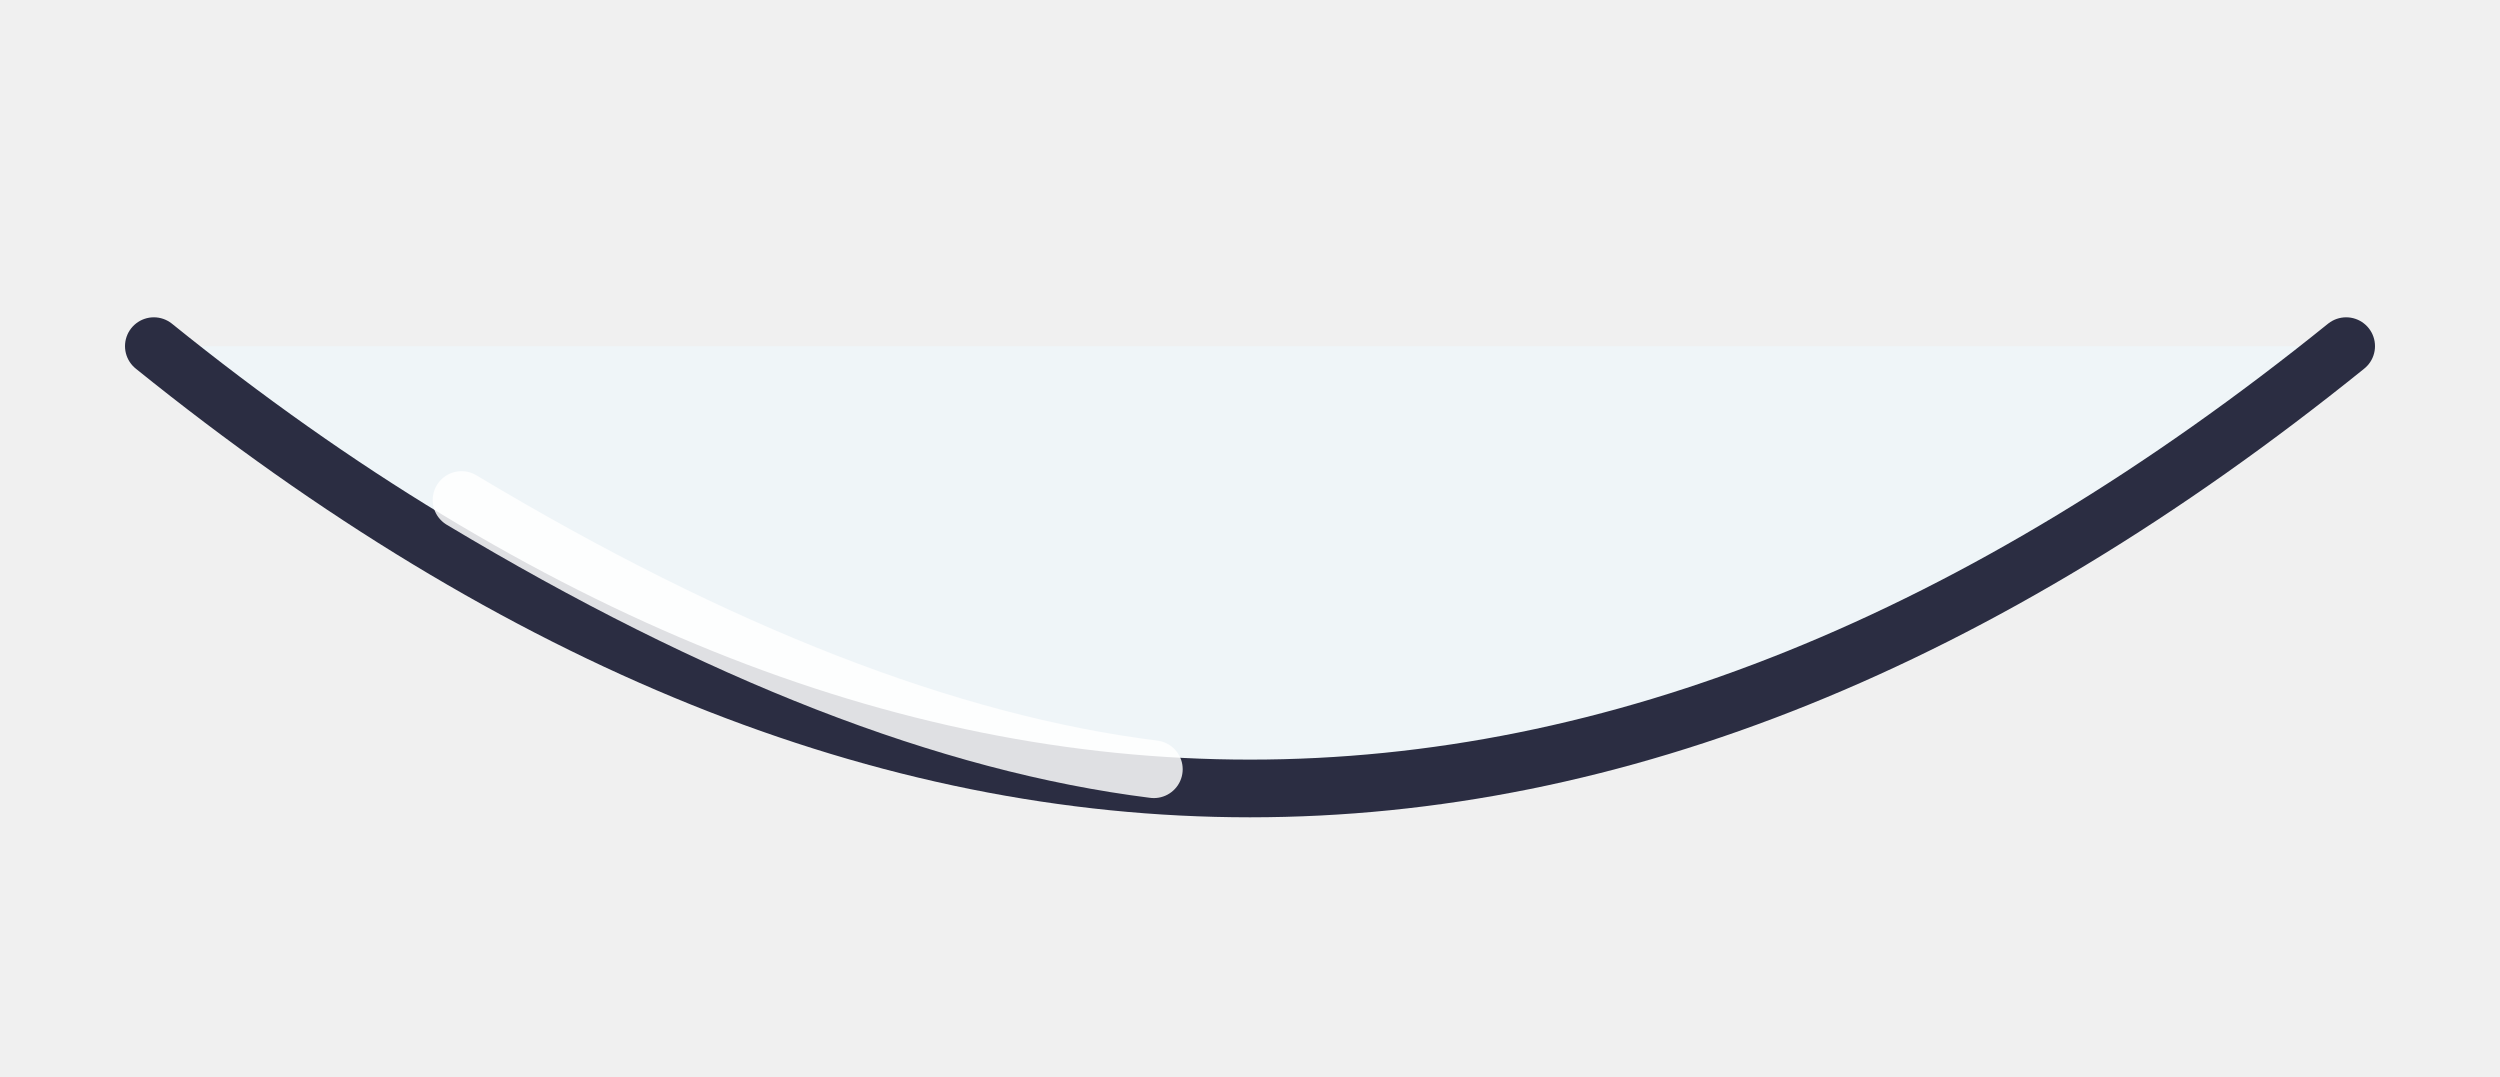
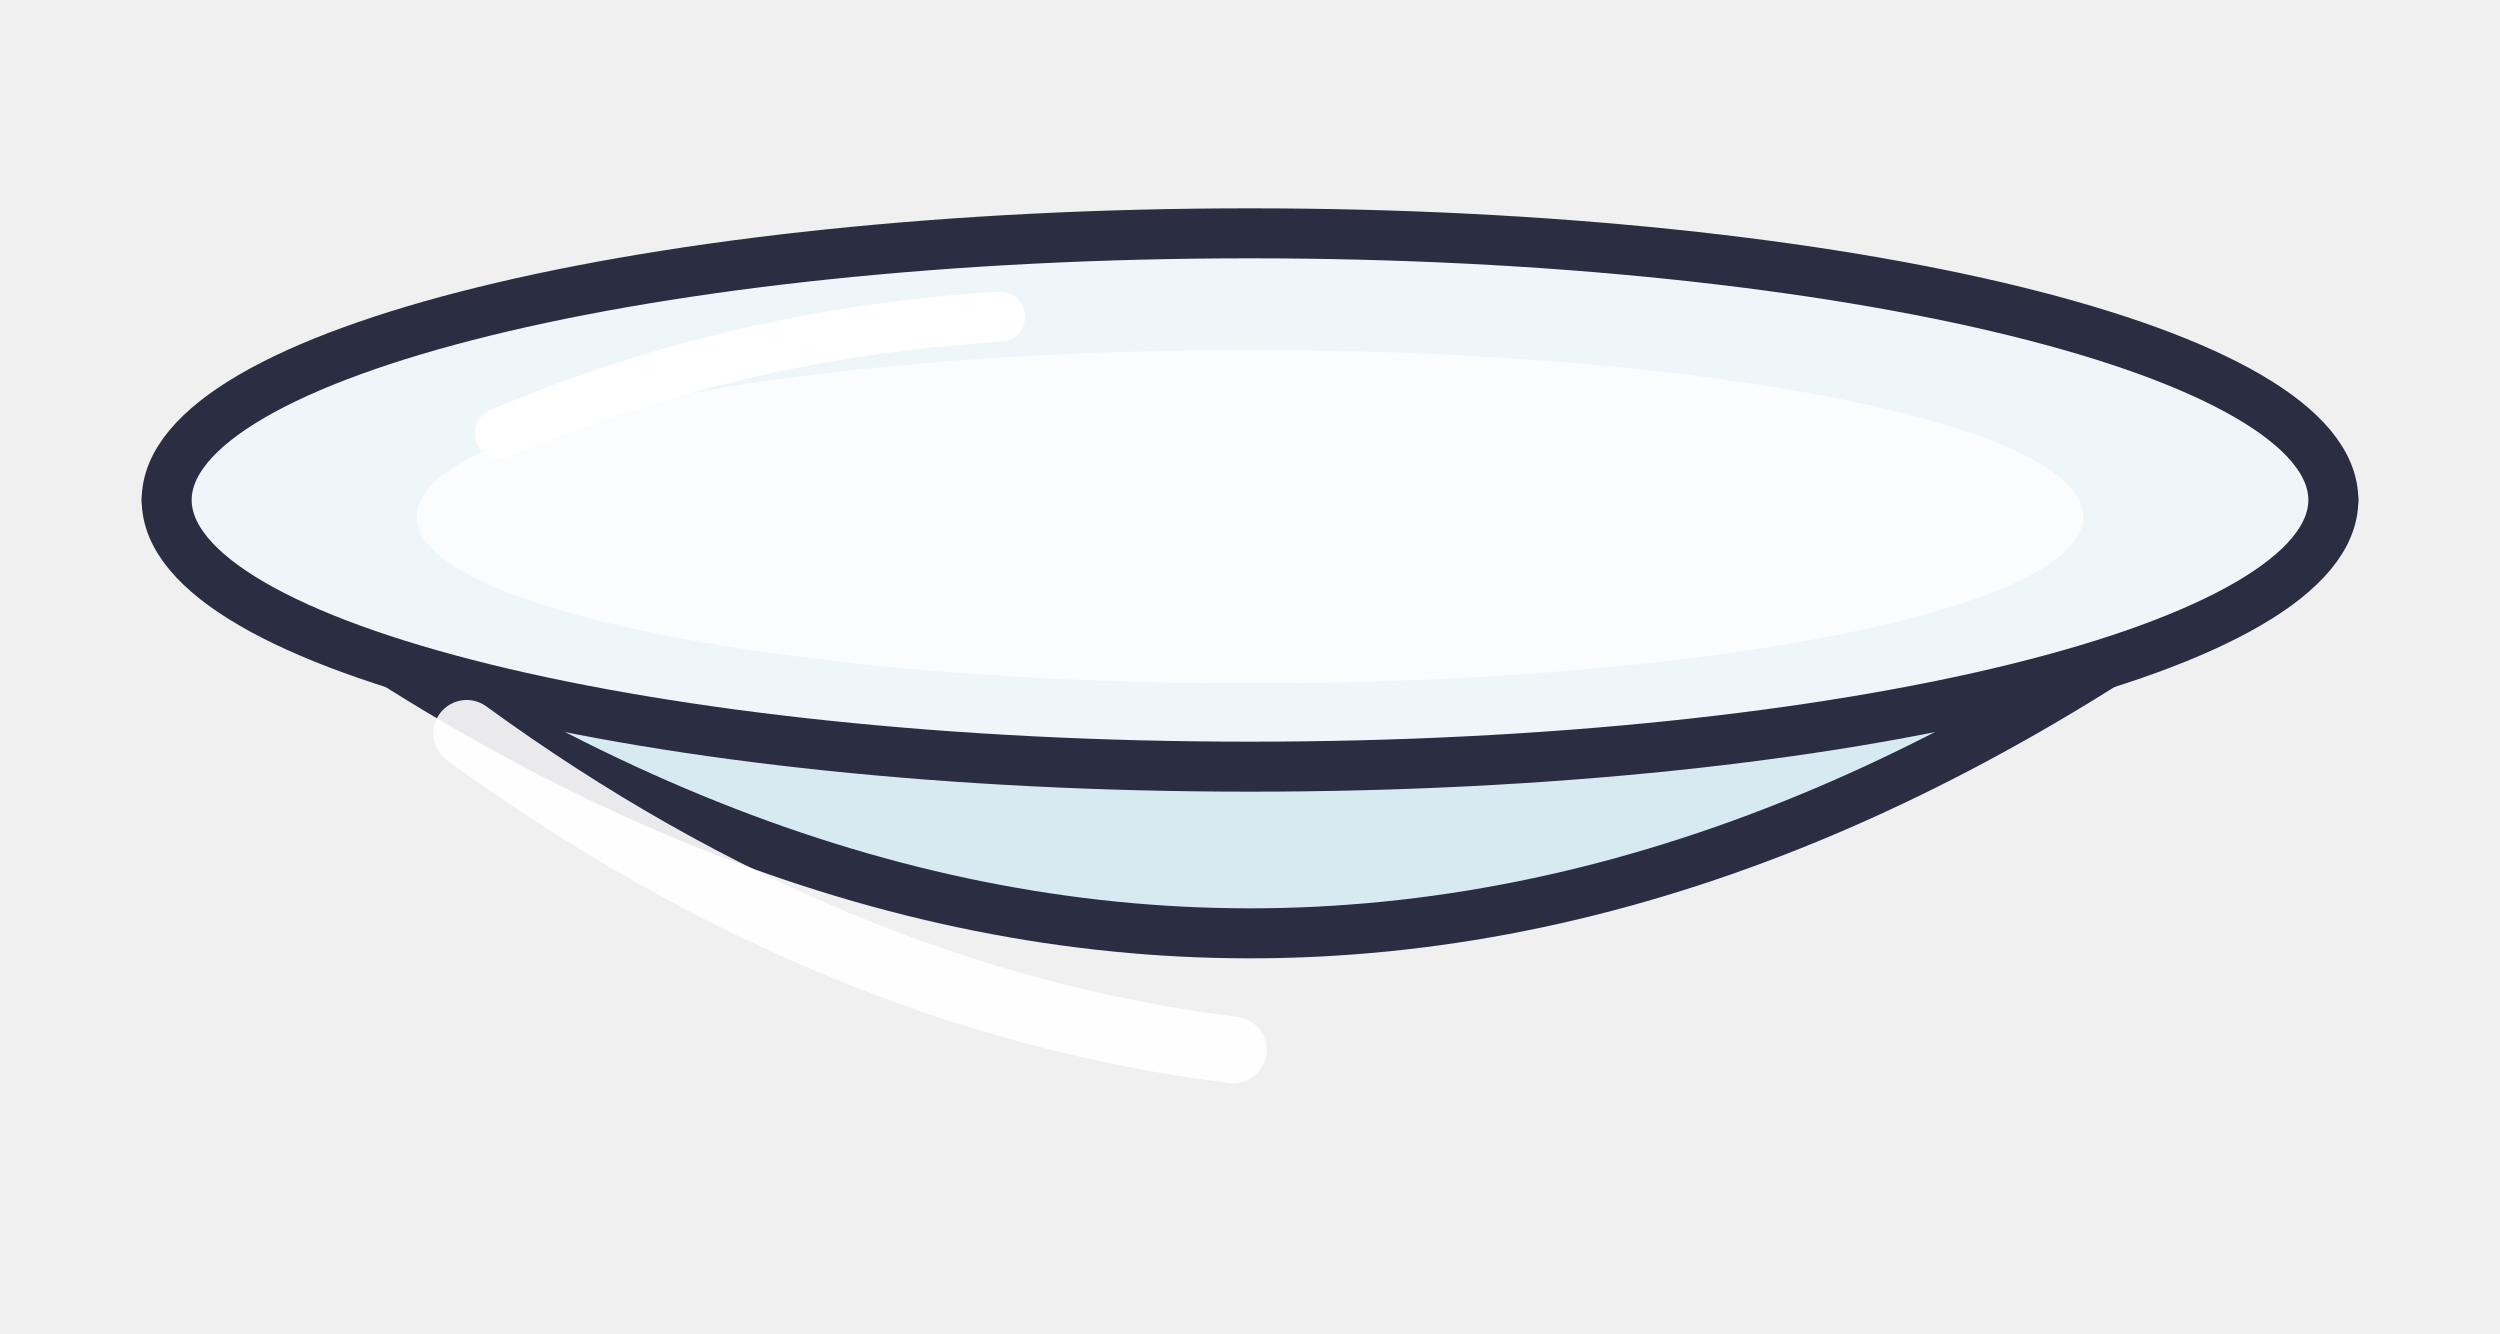
- <svg xmlns="http://www.w3.org/2000/svg" viewBox="0 0 130 56" width="130" height="56" fill="none">
-   <path id="contents" d="M44 32 Q65 14 86 32 Z" fill="#2F80ED" opacity="0" />
-   <path d="M8 18 Q65 64 122 18" fill="#EEF6FA" fill-opacity="0.8" stroke="#2B2D42" stroke-width="3" stroke-linejoin="round" stroke-linecap="round" />
-   <path d="M24 26 Q44 38 60 40" stroke="#FFFFFF" stroke-width="3" stroke-linecap="round" opacity="0.85" fill="none" />
+ <svg xmlns="http://www.w3.org/2000/svg" viewBox="0 0 150 80" width="150" height="80" fill="none">
+   <path d="M10 30 Q75 82 140 30" fill="#D7EAF2" stroke="#2B2D42" stroke-width="3" stroke-linejoin="round" stroke-linecap="round" />
+   <ellipse cx="75" cy="30" rx="65" ry="16" fill="#EEF6FA" stroke="#2B2D42" stroke-width="3" stroke-linejoin="round" stroke-linecap="round" />
+   <ellipse cx="75" cy="31" rx="50" ry="10" fill="#FFFFFF" opacity="0.7" />
+   <path id="contents" d="M52 34 Q75 14 98 34 Z" fill="#2F80ED" opacity="0" />
+   <path d="M28 44 Q50 60 74 63" stroke="#FFFFFF" stroke-width="4" stroke-linecap="round" fill="none" opacity="0.9" />
+   <path d="M30 26 Q44 20 60 19" stroke="#FFFFFF" stroke-width="3" stroke-linecap="round" fill="none" />
</svg>
